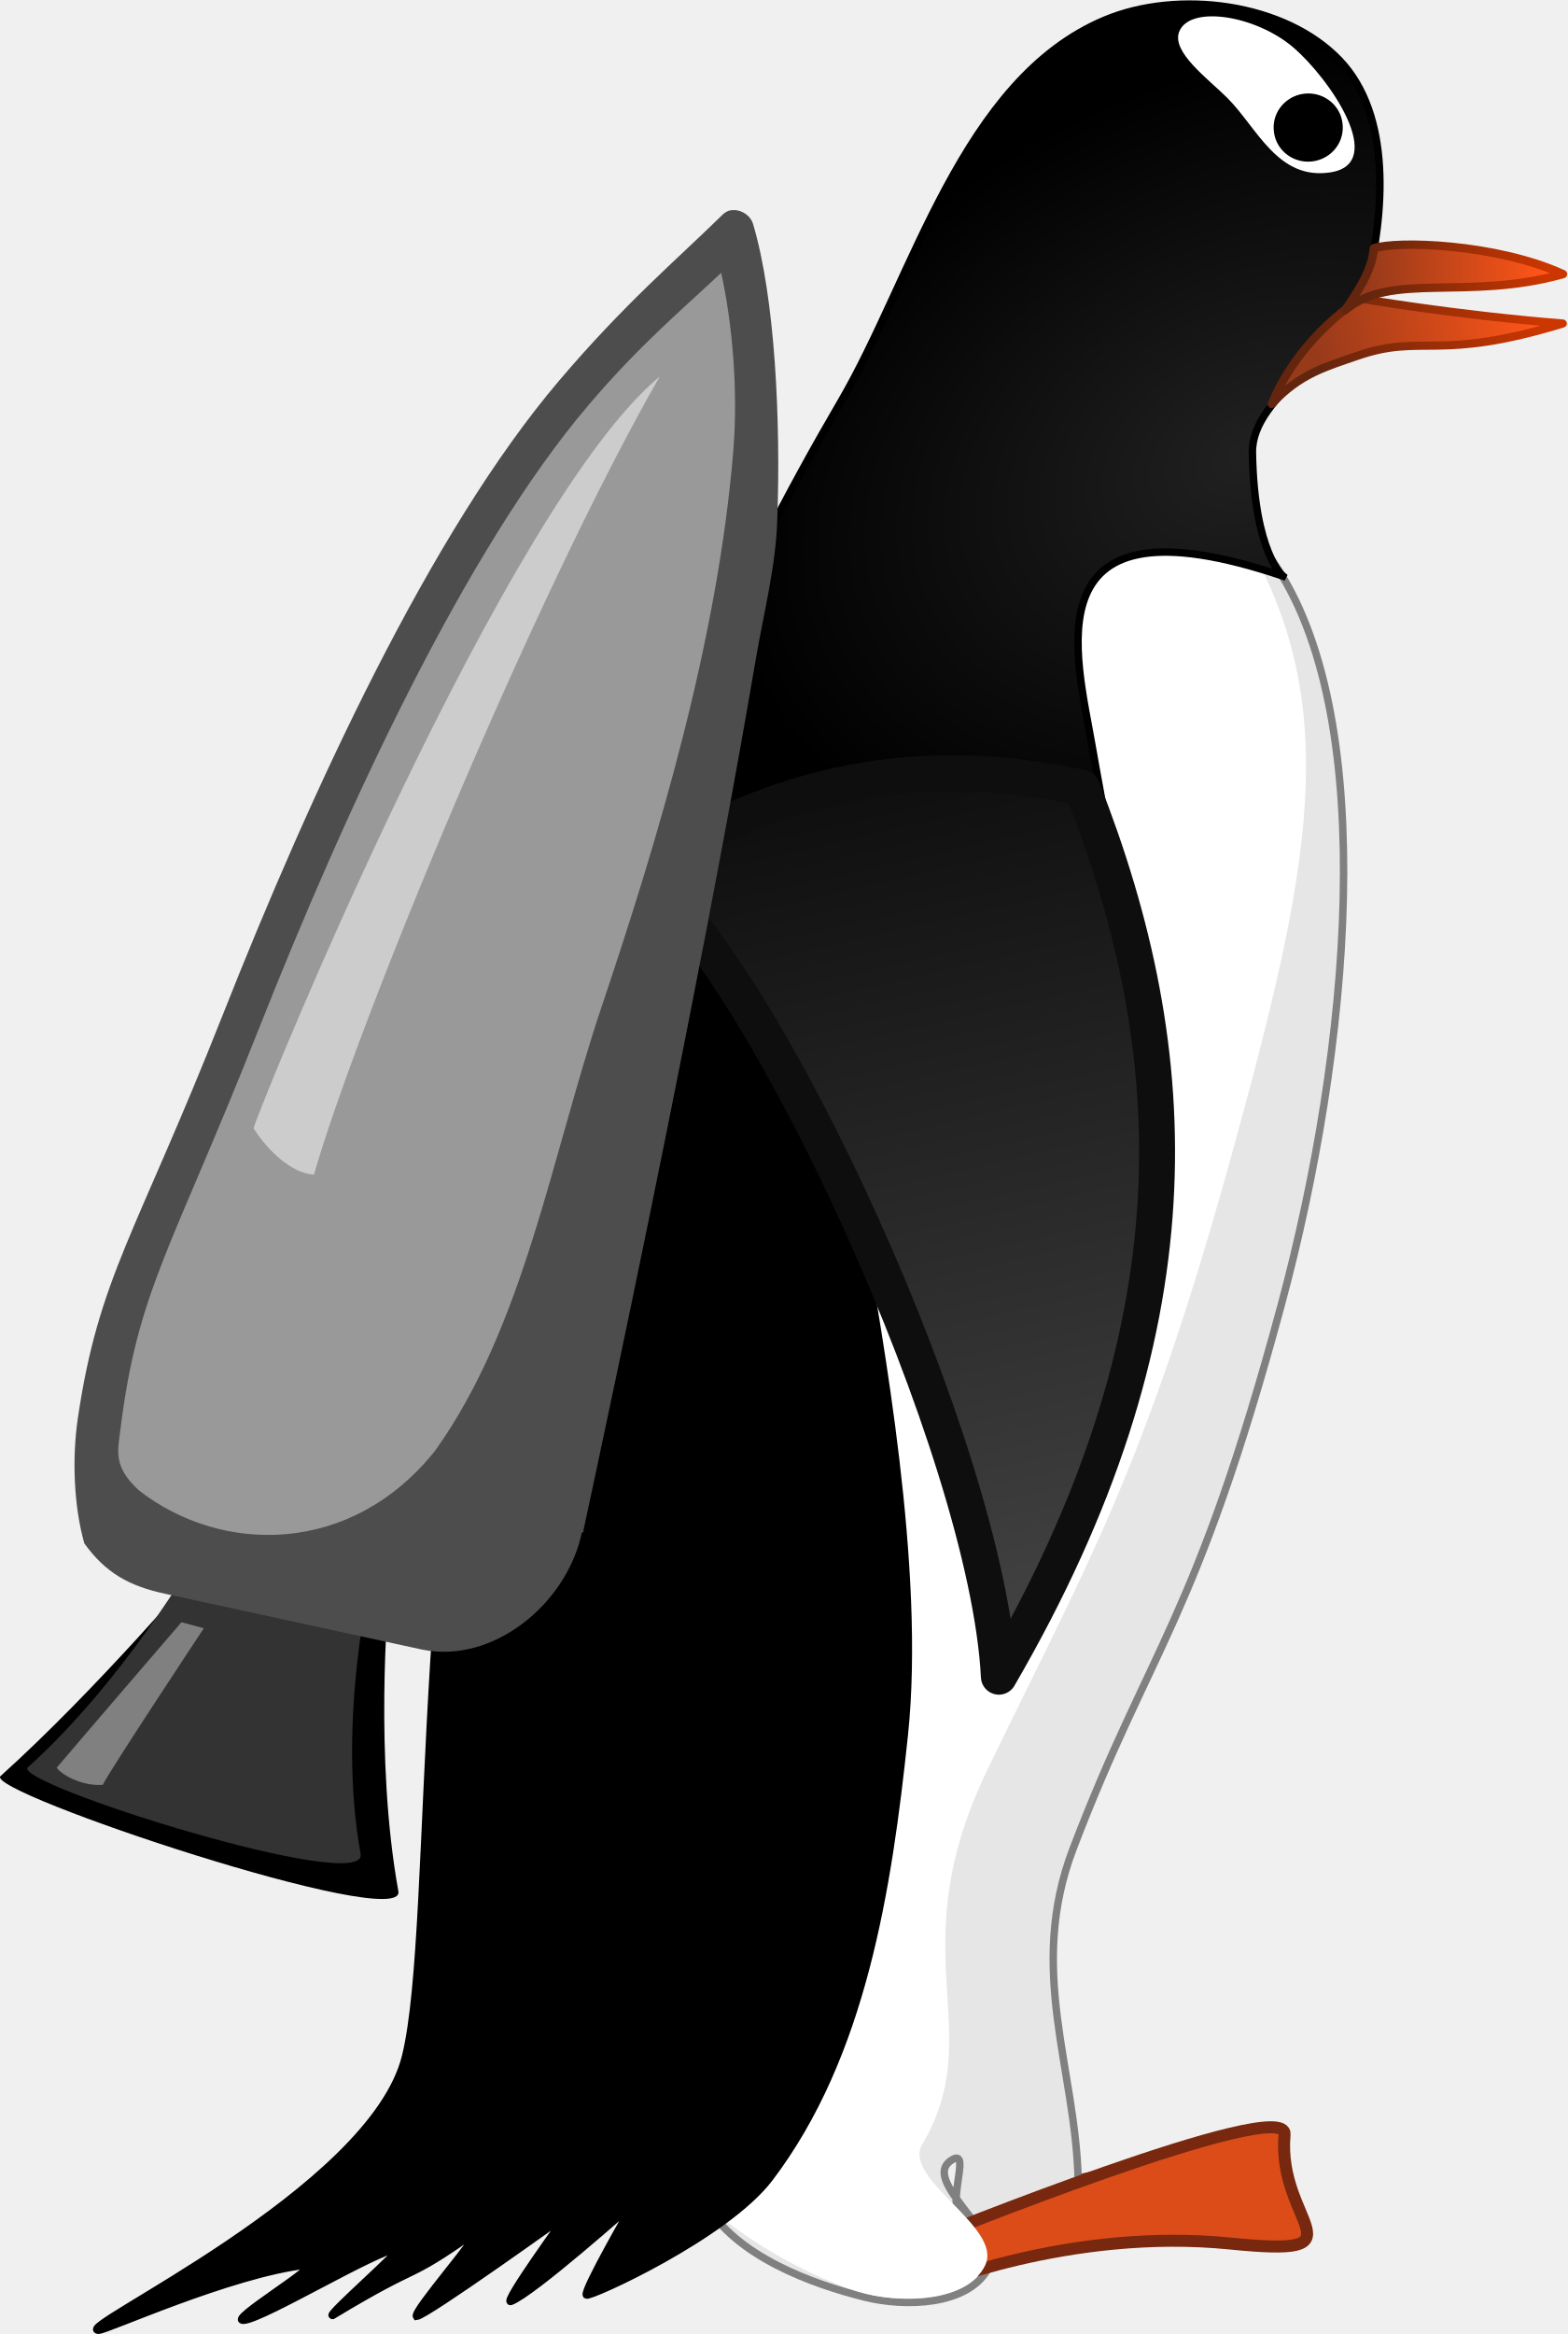
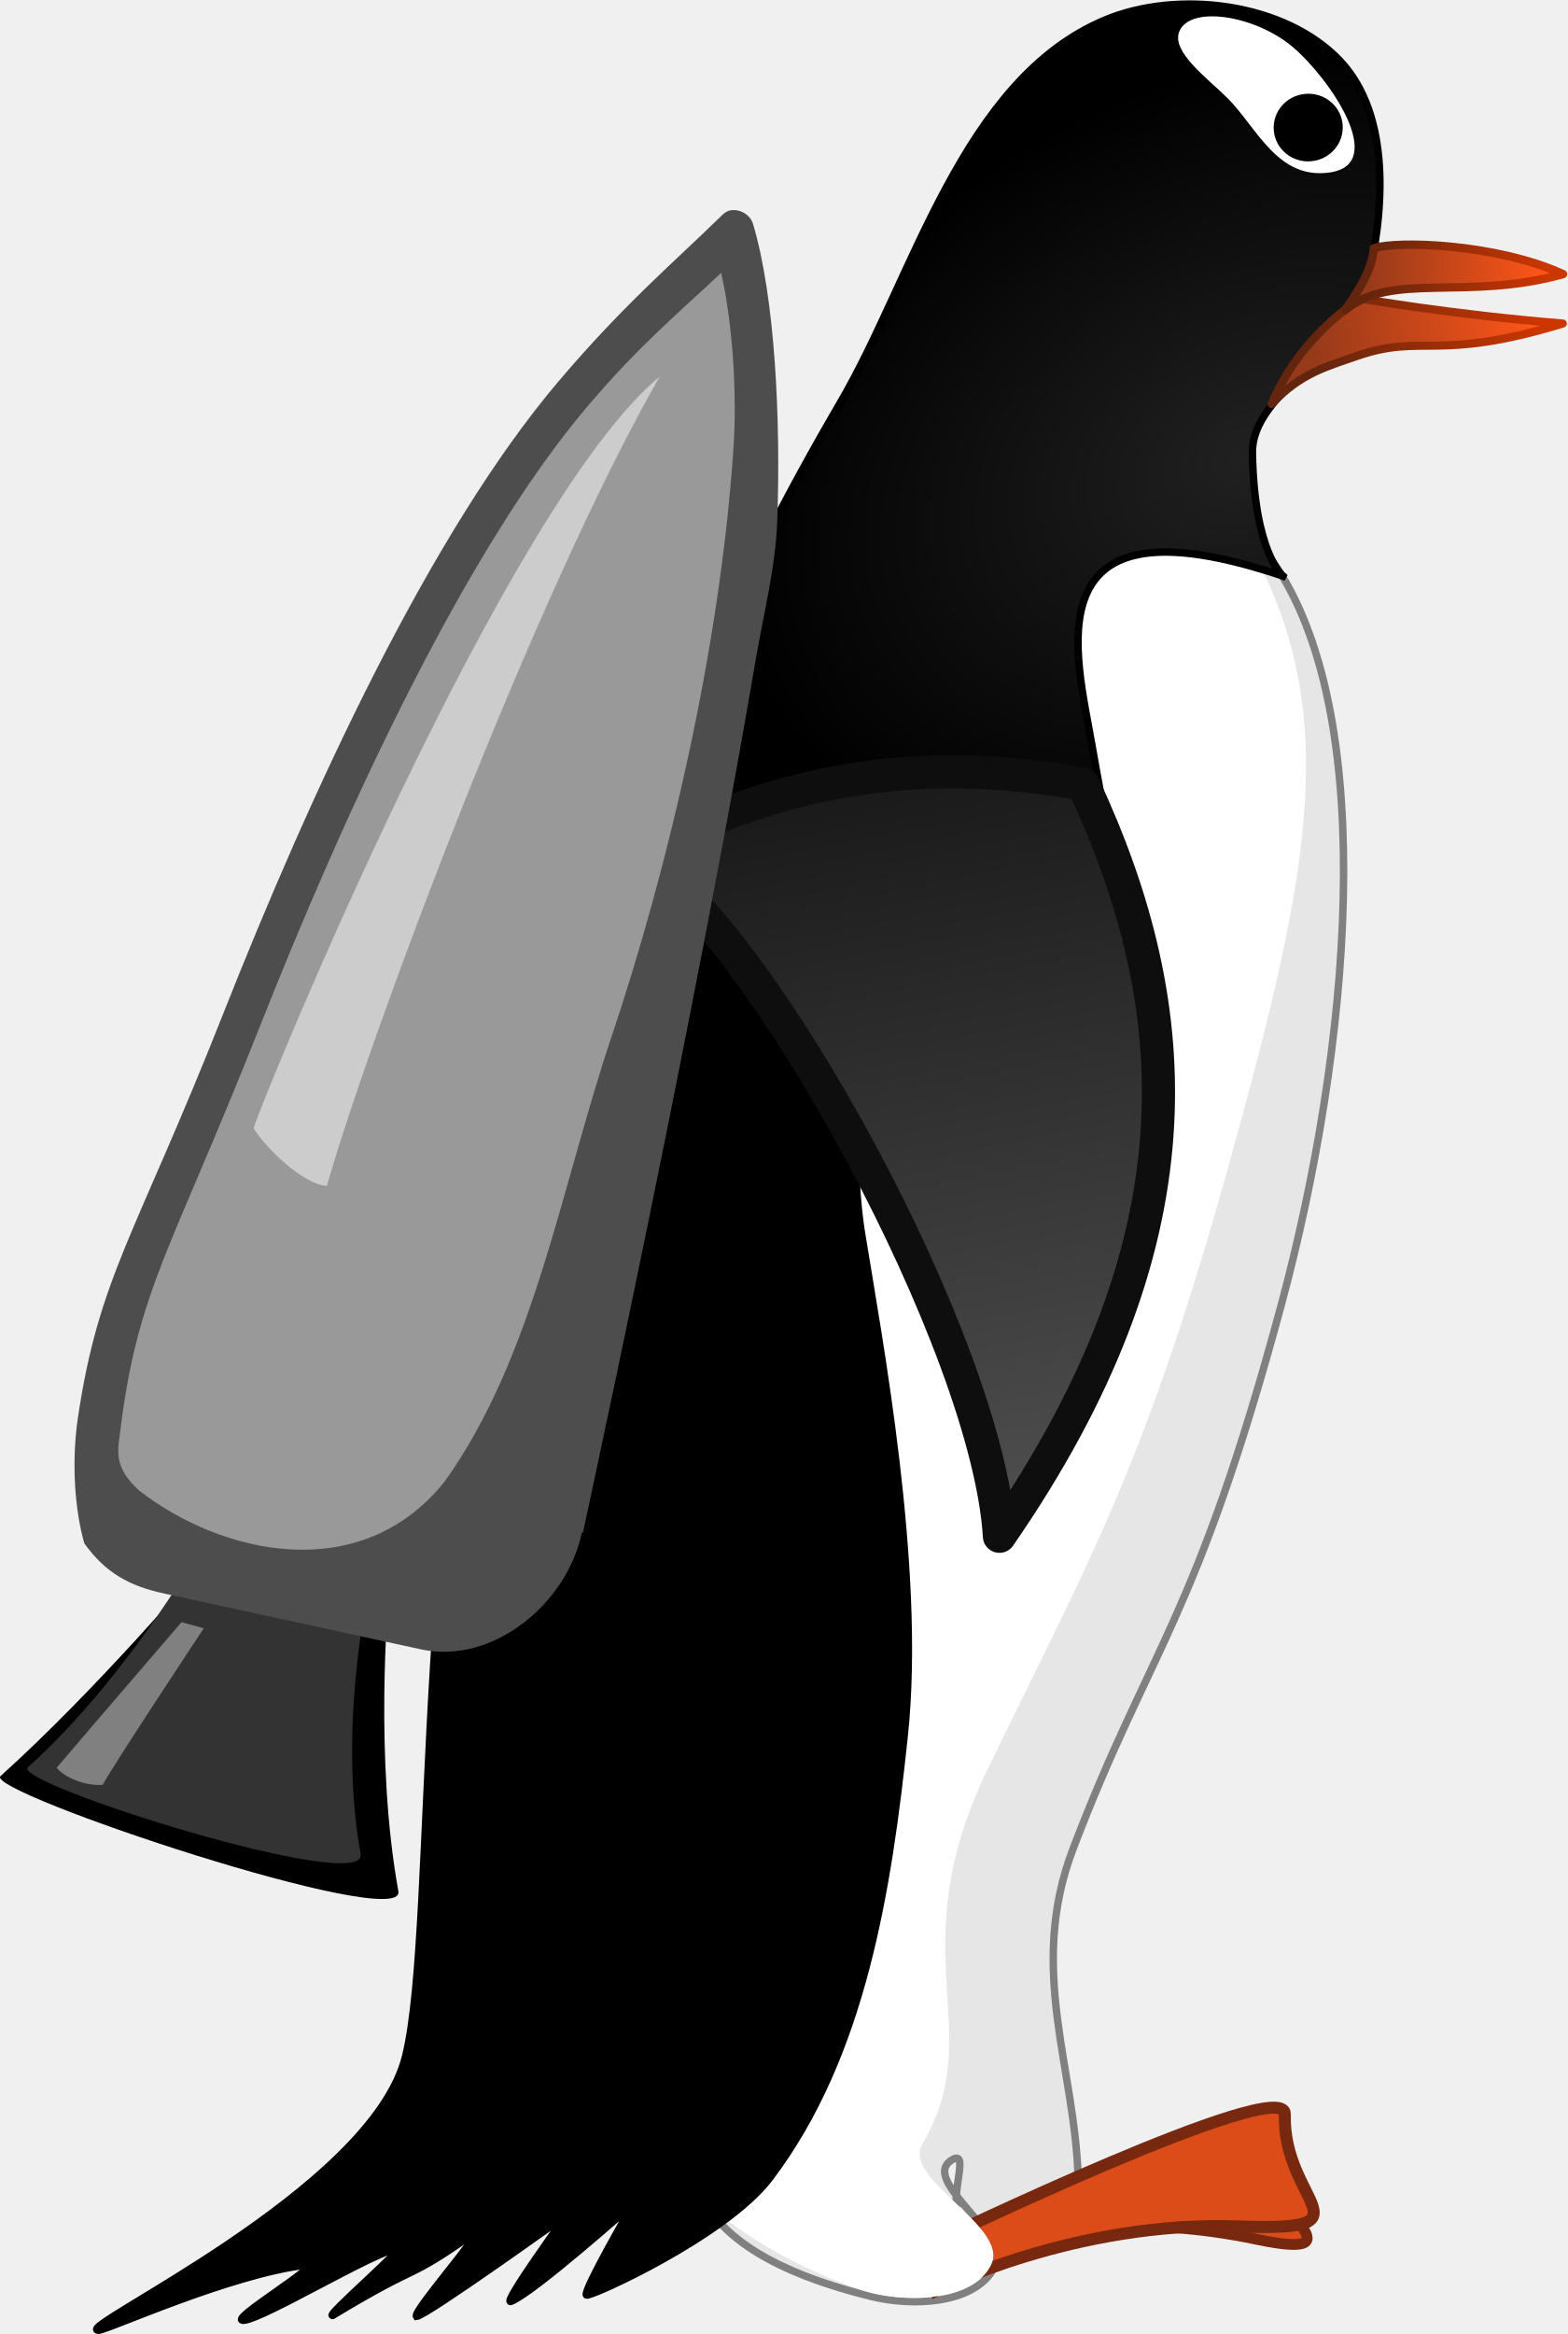
<svg xmlns="http://www.w3.org/2000/svg" xmlns:xlink="http://www.w3.org/1999/xlink" width="43" height="64" id="svg2985" version="1.1">
  <defs id="defs2987">
    <linearGradient id="linearGradient3966">
-       <stop style="stop-color:#0e0e0e;stop-opacity:1;" offset="0" id="stop3968" />
-       <stop style="stop-color:#454545;stop-opacity:1;" offset="1" id="stop3970" />
+       <stop style="stop-color:#191919;stop-opacity:1;" offset="0" id="stop3968" />
+       <stop style="stop-color:#505050;stop-opacity:1;" offset="1" id="stop3970" />
    </linearGradient>
    <linearGradient id="linearGradient3956">
      <stop style="stop-color:#212121;stop-opacity:1;" offset="0" id="stop3958" />
      <stop style="stop-color:#000000;stop-opacity:1;" offset="1" id="stop3960" />
    </linearGradient>
    <linearGradient id="linearGradient3849">
      <stop id="stop3851" offset="0" style="stop-color:#301207;stop-opacity:1;" />
      <stop id="stop3853" offset="1" style="stop-color:#ad2e00;stop-opacity:1;" />
    </linearGradient>
    <linearGradient id="linearGradient3833">
      <stop style="stop-color:#461b0c;stop-opacity:1;" offset="0" id="stop3835" />
      <stop style="stop-color:#e73d00;stop-opacity:1;" offset="1" id="stop3837" />
    </linearGradient>
    <linearGradient id="linearGradient3825">
      <stop style="stop-color:#593b05;stop-opacity:1;" offset="0" id="stop3827" />
      <stop style="stop-color:#e6e6e6;stop-opacity:1;" offset="1" id="stop3829" />
    </linearGradient>
    <linearGradient xlink:href="#linearGradient3833-5" id="linearGradient3839-5" x1="-377.125" y1="502.186" x2="-344.375" y2="499.311" gradientUnits="userSpaceOnUse" />
    <linearGradient id="linearGradient3833-5">
      <stop style="stop-color:#973a1a;stop-opacity:1;" offset="0" id="stop3835-8" />
      <stop style="stop-color:#ff5518;stop-opacity:1;" offset="1" id="stop3837-1" />
    </linearGradient>
    <linearGradient xlink:href="#linearGradient3849-3" id="linearGradient3847-6" x1="-377.125" y1="502.186" x2="-344.375" y2="499.311" gradientUnits="userSpaceOnUse" />
    <linearGradient id="linearGradient3849-3">
      <stop id="stop3851-9" offset="0" style="stop-color:#63250e;stop-opacity:1;" />
      <stop id="stop3853-1" offset="1" style="stop-color:#cc3600;stop-opacity:1;" />
    </linearGradient>
    <linearGradient id="linearGradient3892">
      <stop style="stop-color:#461b0c;stop-opacity:1;" offset="0" id="stop3894" />
      <stop style="stop-color:#e73d00;stop-opacity:1;" offset="1" id="stop3896" />
    </linearGradient>
    <linearGradient id="linearGradient3899">
      <stop id="stop3901" offset="0" style="stop-color:#301207;stop-opacity:1;" />
      <stop id="stop3903" offset="1" style="stop-color:#ad2e00;stop-opacity:1;" />
    </linearGradient>
    <radialGradient xlink:href="#linearGradient3956" id="radialGradient3962" cx="33.469" cy="16.095" fx="33.469" fy="16.095" r="13.446" gradientTransform="matrix(-0.3432234,-0.6931926,1.006072,-0.4769849,35.52516,27.34479)" gradientUnits="userSpaceOnUse" />
-     <linearGradient xlink:href="#linearGradient3966" id="linearGradient3972" x1="23.201" y1="17.489" x2="27.229" y2="34.926" gradientUnits="userSpaceOnUse" gradientTransform="matrix(1.423809,0,0,1.393247,-4.892143,-18.73168)" />
+     <linearGradient xlink:href="#linearGradient3966" id="linearGradient3972" x1="23.201" y1="17.489" x2="27.229" y2="34.926" gradientUnits="userSpaceOnUse" gradientTransform="matrix(1.43149,0,0,1.178833,-5.083189,-15.0847)" />
    <linearGradient xlink:href="#linearGradient3833-5" id="linearGradient3150" gradientUnits="userSpaceOnUse" gradientTransform="matrix(0.2307446,0,0,0.2257916,130.8637,-120.6618)" x1="-374.89" y1="503.732" x2="-347.763" y2="506.743" />
    <linearGradient xlink:href="#linearGradient3849-3" id="linearGradient3152" gradientUnits="userSpaceOnUse" gradientTransform="matrix(0.2307446,0,0,0.2257916,130.8637,-120.6618)" x1="-374.89" y1="503.732" x2="-347.763" y2="506.743" />
    <linearGradient xlink:href="#linearGradient3833-5" id="linearGradient3154" gradientUnits="userSpaceOnUse" gradientTransform="matrix(0.2419657,0,0,0.2251357,134.7735,-119.6418)" x1="-365.893" y1="494.769" x2="-346.056" y2="500.267" />
    <linearGradient xlink:href="#linearGradient3849-3" id="linearGradient3156" gradientUnits="userSpaceOnUse" gradientTransform="matrix(0.2419657,0,0,0.2251357,134.7735,-119.6418)" x1="-365.893" y1="494.769" x2="-346.056" y2="500.267" />
  </defs>
  <g id="layer1" transform="translate(-5.885967,15.98796)">
-     <path style="fill:#dc4c19;fill-opacity:1;stroke:#77280e;stroke-width:0.295;stroke-miterlimit:4;stroke-opacity:1;stroke-dasharray:none" d="m 33.085,44.881 c 1.232,-0.041 3.785,-0.57 7.122,0.134 3.09,0.652 0.06,-1.058 0.401,-1.822 0.34,-0.763 -7.244,1.071 -7.244,1.071 0,0 -0.428,0.387 -0.278,0.617 z" id="path3974-4" />
-     <path style="fill:#e6e6e6;stroke:#808080;stroke-width:0.204px;stroke-linecap:butt;stroke-linejoin:miter;stroke-opacity:1" d="m 40.936,-0.387 c 2.755,4.263 2.001,13.114 0.087,20.204 -2.337,8.657 -3.593,9.362 -5.703,14.887 -1.27,3.325 0.068,6.014 0.139,9.091 0.024,1.022 -2.113,1.375 -3.106,1.056 -0.615,-0.197 0.212,-1.946 -0.343,-1.621 -0.964,0.564 1.519,2.068 0.96,3.022 -0.572,0.976 -2.251,1.028 -3.365,0.749 C 28.177,46.645 26.072,45.888 25.228,44.42 19.79,34.97 20.728,23.512 25.016,11.711 28.966,0.839 37.222,-6.133 40.936,-0.387 z" id="path2993-5" />
-     <path style="fill:#dc4c19;fill-opacity:1;stroke:#77280e;stroke-width:0.329;stroke-miterlimit:4;stroke-opacity:1;stroke-dasharray:none" d="m 31.305,46.738 c 0,0 3.901,-1.652 8.322,-1.207 3.794,0.382 1.271,-0.552 1.493,-2.99 0.102,-1.121 -9.834,2.896 -9.834,2.896 z" id="path3974" />
-     <path style="fill:#ffffff;stroke:none" d="m 39.989,-1.32 c 2.765,4.669 1.851,9.126 -0.325,17.012 -2.386,8.644 -3.997,11.264 -6.691,16.838 -2.451,5.072 0.052,7.161 -1.792,10.282 -0.561,0.95 2.212,2.268 1.731,3.307 -0.475,1.027 -2.395,1.076 -3.491,0.733 -1.46,-0.457 -4.309,-1.92 -5.322,-3.865 C 19.092,33.37 19.245,22.263 23.533,10.462 27.483,-0.409 36.503,-7.207 39.989,-1.32 z" id="path2993-5-8" />
+     <path style="fill:#dc4c19;fill-opacity:1;stroke:#77280e;stroke-width:0.295;stroke-miterlimit:4;stroke-opacity:1;stroke-dasharray:none" d="m 33.217,45.279 c 1.232,-0.041 3.785,-0.57 7.122,0.134 3.09,0.652 0.06,-1.058 0.401,-1.822 0.34,-0.763 -7.244,1.071 -7.244,1.071 0,0 -0.428,0.387 -0.278,0.617 z" id="path3974-4" />
+     <path style="fill:#e6e6e6;stroke:#808080;stroke-width:0.204px;stroke-linecap:butt;stroke-linejoin:miter;stroke-opacity:1" d="m 40.936,-0.387 c 2.755,4.263 2.001,13.114 0.087,20.204 -2.337,8.657 -3.593,9.362 -5.703,14.887 -1.27,3.325 0.068,6.014 0.139,9.091 0.024,1.022 -2.113,1.375 -3.106,1.056 -0.615,-0.197 0.212,-1.946 -0.343,-1.621 -0.964,0.564 1.685,2.048 1.126,3.001 -0.572,0.976 -2.251,1.028 -3.365,0.749 C 28.343,46.624 26.109,45.918 25.228,44.42 19.698,35.023 20.728,23.512 25.016,11.711 28.966,0.839 37.222,-6.133 40.936,-0.387 z" id="path2993-5" />
+     <path style="fill:#dc4c19;fill-opacity:1;stroke:#77280e;stroke-width:0.329;stroke-miterlimit:4;stroke-opacity:1;stroke-dasharray:none" d="m 31.601,46.8 c 0,0 3.787,-1.899 8.228,-1.738 3.811,0.138 1.233,-0.632 1.298,-3.08 0.03,-1.125 -9.628,3.521 -9.628,3.521 z" id="path3974" />
+     <path style="fill:#ffffff;stroke:none" d="m 39.989,-1.32 c 2.765,4.669 1.851,9.126 -0.325,17.012 -2.386,8.644 -3.997,11.264 -6.691,16.838 -2.451,5.072 0.052,7.161 -1.792,10.282 -0.561,0.95 2.378,2.247 1.897,3.287 -0.475,1.027 -2.395,1.076 -3.491,0.733 -1.46,-0.457 -4.439,-1.872 -5.488,-3.844 -5.09,-9.575 -4.854,-20.724 -0.567,-32.525 3.95,-10.872 12.971,-17.669 16.457,-11.782 z" id="path2993-5-8" />
    <path style="fill:url(#radialGradient3962);fill-opacity:1;stroke:#000000;stroke-width:0.204px;stroke-linecap:butt;stroke-linejoin:miter;stroke-opacity:1" d="M 41.073,-0.192 C 34.093,-2.541 35.409,1.969 35.84,4.468 c 0.515,2.986 1.374,6.46 0.396,8.846 -0.487,1.19 -2.184,1.815 -2.222,1.285 0,0 0.704,-5.59 -2.981,-4.925 -1.867,0.337 -1.867,5.976 -1.522,8.127 0.463,2.882 1.661,9.203 1.177,13.792 -0.444,4.209 -1.138,8.776 -3.697,12.147 -1.2,1.581 -4.91,3.266 -5.021,3.204 -0.091,-0.124 1.29,-2.508 1.29,-2.508 0,0 -2.766,2.465 -3.368,2.685 -0.212,0.036 1.545,-2.382 1.545,-2.382 0,0 -3.853,2.767 -4.128,2.791 -0.1,-0.144 1.843,-2.342 1.619,-2.31 -2.048,1.434 -1.342,0.727 -3.922,2.285 -0.196,0.025 1.987,-1.866 1.795,-1.841 -0.637,0.082 -3.632,1.899 -4.215,1.97 -0.561,0.069 2.21,-1.572 1.706,-1.514 -2.087,0.239 -5.49,1.795 -5.703,1.789 -0.784,-0.019 7.513,-3.815 8.422,-7.507 0.91,-3.692 0.098,-16.697 3.189,-25.394 3.412,-9.603 5.799,-14.936 8.756,-19.991 1.989,-3.401 3.327,-8.814 7.234,-10.454 2.009,-0.843 4.942,-0.47 6.442,1.11 1.428,1.505 1.23,4.166 0.735,6.18 -0.441,1.794 -3.157,2.945 -3.129,4.574 0.047,2.748 0.836,3.379 0.836,3.379 z" id="path3006-1" />
    <g id="g3048" transform="matrix(0.978093,-0.09342292,0.09342292,0.978093,-1.126265,3.438333)">
      <path id="path3049" d="m 41.676,-15.006 c -0.298,0.547 0.672,1.395 1.16,1.987 0.749,0.91 1.175,2.415 2.655,2.336 1.637,-0.087 0.23,-2.614 -0.692,-3.569 -0.961,-0.994 -2.743,-1.451 -3.122,-0.754 z" style="fill:#ffffff;stroke:none" />
-       <path transform="matrix(0.06406802,0,0,0.06269279,89.68587,-41.89939)" d="m -682.421,477.125 a 15.052,15.052 0 1 1 -30.103,0 15.052,15.052 0 1 1 30.103,0 z" id="path3053" style="fill:#000000;fill-opacity:1;fill-rule:nonzero;stroke:none" />
+       <path transform="matrix(0.06406802,0,0,0.06269279,89.68587,-41.89939)" d="m -682.421,477.125 c 0,8.313 -6.739,15.052 -15.052,15.052 -8.313,0 -15.052,-6.739 -15.052,-15.052 0,-8.313 6.739,-15.052 15.052,-15.052 8.313,0 15.052,6.739 15.052,15.052 z" id="path3053" style="fill:#000000;fill-opacity:1;fill-rule:nonzero;stroke:none" />
    </g>
    <g id="g3052" transform="matrix(0.941755,-0.2801628,0.2801628,0.941755,2.166103,12.85038)">
      <path id="path3823-0" d="m 46.035,-8.233 c 0,0 2.29,1.145 5.203,2.274 -3.676,0.026 -3.823,-0.858 -5.757,-0.771 -0.913,0.041 -1.683,0.017 -2.672,0.607 1.334,-1.641 3.226,-2.11 3.226,-2.11 z" style="fill:url(#linearGradient3150);fill-opacity:1;stroke:url(#linearGradient3152);stroke-width:0.228px;stroke-linecap:round;stroke-linejoin:round;stroke-opacity:1" />
      <path id="path3855-6" d="m 46.782,-9.475 c 0.665,-0.028 3.313,0.846 4.855,2.196 -2.783,-0.042 -4.578,-1.444 -6.12,-0.769 0.395,-0.32 1.034,-0.816 1.265,-1.428 z" style="fill:url(#linearGradient3154);fill-opacity:1;stroke:url(#linearGradient3156);stroke-width:0.234;stroke-linecap:butt;stroke-linejoin:round;stroke-miterlimit:4;stroke-opacity:1;stroke-dasharray:none" />
    </g>
-     <path style="fill:url(#linearGradient3972);fill-opacity:1;stroke:#0e0e0e;stroke-width:0.986;stroke-linejoin:round;stroke-miterlimit:4;stroke-opacity:1;stroke-dasharray:none" d="M 35.565,5.614 C 38.454,12.945 38.812,20.479 33.284,29.988 32.973,23.825 26.856,10.493 23.425,7.905 27.162,5.467 31.074,4.64 35.565,5.614 z" id="path3964" />
+     <path style="fill:url(#linearGradient3972);fill-opacity:1;stroke:#0e0e0e;stroke-width:0.909;stroke-linejoin:round;stroke-miterlimit:4;stroke-opacity:1;stroke-dasharray:none" d="M 35.592,5.514 C 38.497,11.717 38.857,18.092 33.299,26.138 32.986,20.922 26.836,9.642 23.387,7.453 27.144,5.39 31.077,4.69 35.592,5.514 z" id="path3964" />
    <g id="g3038" transform="matrix(0.9776437,-0.09801315,0.09801315,0.9776437,-2.555359,1.811443)">
      <g transform="matrix(1.349743,0,0,1.349743,-1.385211,-15.38417)" id="g4081">
        <path style="fill:#000000;stroke:none" d="m 9.607,31.318 c 0,0 -2.42,2.333 -4.561,3.901 -0.393,0.288 8.02,4.068 7.95,3.191 -0.224,-2.798 0.398,-6.029 0.398,-6.029 z" id="path4045-5" />
        <path style="fill:#333333;stroke:none" d="m 9.517,31.105 c 0,0 -1.75,2.422 -3.89,3.99 -0.393,0.288 6.74,3.347 6.669,2.469 -0.224,-2.798 0.805,-5.735 0.805,-5.735 z" id="path4045" />
        <path style="fill:#808080;stroke:none" d="m 9.087,32.427 0.447,0.171 c 0,0 -2.273,2.784 -2.401,3.012 -0.36,-0.003 -0.783,-0.237 -0.915,-0.446 0.73,-0.703 2.869,-2.737 2.869,-2.737 z" id="path4065" />
      </g>
      <g transform="matrix(1.378225,0.0752846,-0.0752846,1.378225,-0.3446405,-17.65948)" id="g4067">
        <path id="path4069" style="fill:#999999;fill-opacity:1;fill-rule:nonzero;stroke:none" d="m 22.192,5.863 c 0.396,1.531 0.255,2.218 0.368,4.325 0.113,2.106 -4.998,21.728 -4.998,21.728 -0.293,1.239 -1.567,1.968 -2.8,1.65 L 9.861,32.3 C 8.628,31.982 7.546,30.586 8.211,29.5 c 0,0 5.237,-14.753 10.575,-20.486 1.373,-1.475 2.406,-2.256 3.406,-3.151 z" />
-         <path style="font-size:medium;font-style:normal;font-variant:normal;font-weight:normal;font-stretch:normal;text-indent:0;text-align:start;text-decoration:none;line-height:normal;letter-spacing:normal;word-spacing:normal;text-transform:none;direction:ltr;block-progression:tb;writing-mode:lr-tb;text-anchor:start;baseline-shift:baseline;color:#000000;fill:#4d4d4d;fill-opacity:1;fill-rule:nonzero;stroke:none;stroke-width:0.8;marker:none;visibility:visible;display:inline;overflow:visible;enable-background:accumulate;font-family:Sans;-inkscape-font-specification:Sans" d="m 22.299,4.854 c -0.058,0.019 -0.112,0.051 -0.156,0.094 -0.985,0.881 -2.044,1.691 -3.438,3.188 -2.741,2.944 -5.391,8.079 -7.375,12.5 -1.961,4.371 -2.745,5.177 -3.297,8.012 -0.161,0.83 -0.158,1.799 0.016,2.535 0.4,0.614 0.868,0.906 1.594,1.094 l 5.125,1.359 c 1.425,0.368 2.978,-0.79 3.344,-2.219 l 0.031,0 c 0.002,-0.009 -0.002,-0.022 0,-0.031 0.007,-0.028 1.302,-4.905 2.562,-10.062 0.632,-2.586 1.182,-4.909 1.719,-7.375 0.201,-0.924 0.485,-1.839 0.562,-2.781 0.164,-2.005 0.164,-4.508 -0.219,-6.031 -0.055,-0.193 -0.273,-0.323 -0.469,-0.281 z m -0.219,1.25 c 0.183,1.034 0.236,2.416 0.082,3.61 -0.491,3.824 -1.87,7.753 -3.176,11.121 -1.15,2.976 -1.852,6.365 -3.766,8.8 -1.795,2.051 -4.416,1.897 -6.016,0.531 -0.509,-0.506 -0.393,-0.829 -0.324,-1.234 0.478,-2.823 1.199,-3.595 3.168,-7.984 1.969,-4.389 4.622,-9.492 7.219,-12.281 1.114,-1.196 1.969,-1.835 2.812,-2.562 z" id="rect4002" />
-         <path style="fill:#cccccc;stroke:none" d="m 20.745,8.142 c -3.209,2.41 -8.647,14.125 -8.897,14.812 0.25,0.438 0.716,0.947 1.179,0.991 0.988,-2.95 4.975,-11.49 7.718,-15.804 z" id="path4043" />
+         <path style="font-size:medium;font-style:normal;font-variant:normal;font-weight:normal;font-stretch:normal;text-indent:0;text-align:start;text-decoration:none;line-height:normal;letter-spacing:normal;word-spacing:normal;text-transform:none;direction:ltr;block-progression:tb;writing-mode:lr-tb;text-anchor:start;baseline-shift:baseline;color:#000000;fill:#4d4d4d;fill-opacity:1;fill-rule:nonzero;stroke:none;stroke-width:0.8;marker:none;visibility:visible;display:inline;overflow:visible;enable-background:accumulate;font-family:Sans;-inkscape-font-specification:Sans" d="m 22.299,4.854 c -0.058,0.019 -0.112,0.051 -0.156,0.094 -0.985,0.881 -2.044,1.691 -3.438,3.188 -2.741,2.944 -5.391,8.079 -7.375,12.5 -1.961,4.371 -2.745,5.177 -3.297,8.012 -0.161,0.83 -0.158,1.799 0.016,2.535 0.4,0.614 0.868,0.906 1.594,1.094 l 5.125,1.359 c 1.425,0.368 2.978,-0.79 3.344,-2.219 l 0.031,0 c 0.002,-0.009 -0.002,-0.022 0,-0.031 0.007,-0.028 1.302,-4.905 2.562,-10.062 0.632,-2.586 1.182,-4.909 1.719,-7.375 0.201,-0.924 0.485,-1.839 0.562,-2.781 0.164,-2.005 0.164,-4.508 -0.219,-6.031 -0.055,-0.193 -0.273,-0.323 -0.469,-0.281 z m -0.219,1.25 c 0.183,1.034 0.219,2.414 0.082,3.61 -0.46,4.016 -1.703,8.38 -3.008,11.748 -1.15,2.976 -1.852,6.365 -3.766,8.8 -1.795,2.051 -4.584,1.27 -6.183,-0.096 -0.509,-0.506 -0.393,-0.829 -0.324,-1.234 0.478,-2.823 1.199,-3.595 3.168,-7.984 1.969,-4.389 4.622,-9.492 7.219,-12.281 1.114,-1.196 1.969,-1.835 2.812,-2.562 z" id="rect4002" />
+         <path style="fill:#cccccc;stroke:none" d="m 20.745,8.142 c -3.209,2.41 -8.647,14.125 -8.897,14.812 0.25,0.438 0.966,1.186 1.429,1.231 0.988,-2.95 4.725,-11.729 7.468,-16.043 z" id="path4043" />
      </g>
    </g>
  </g>
</svg>
